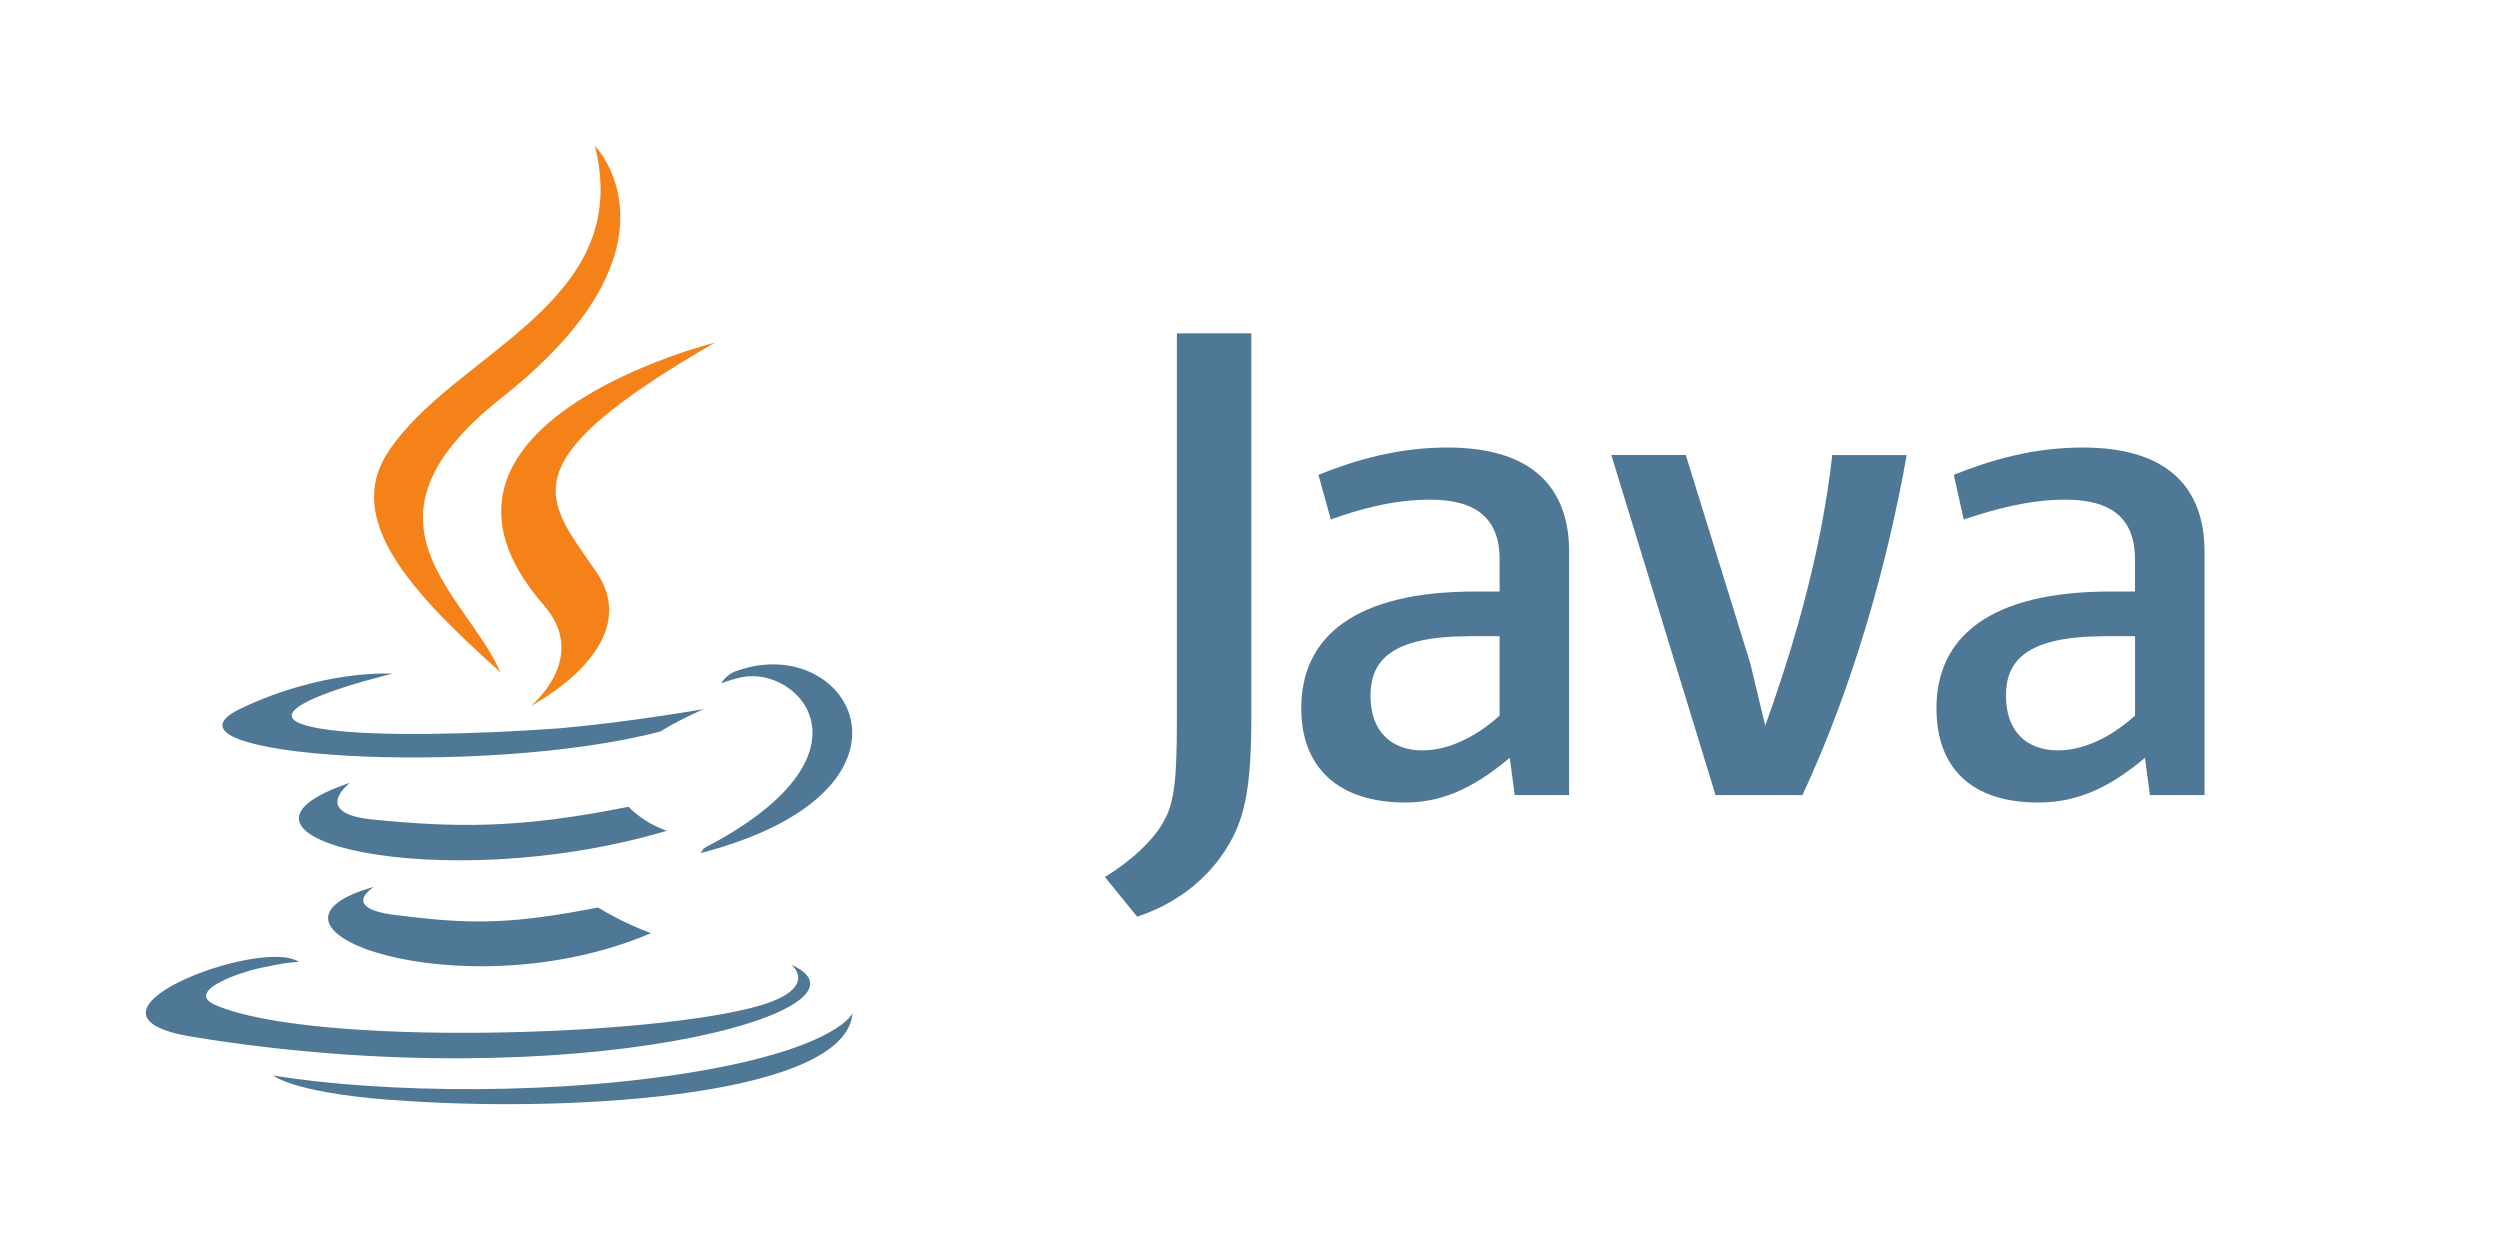
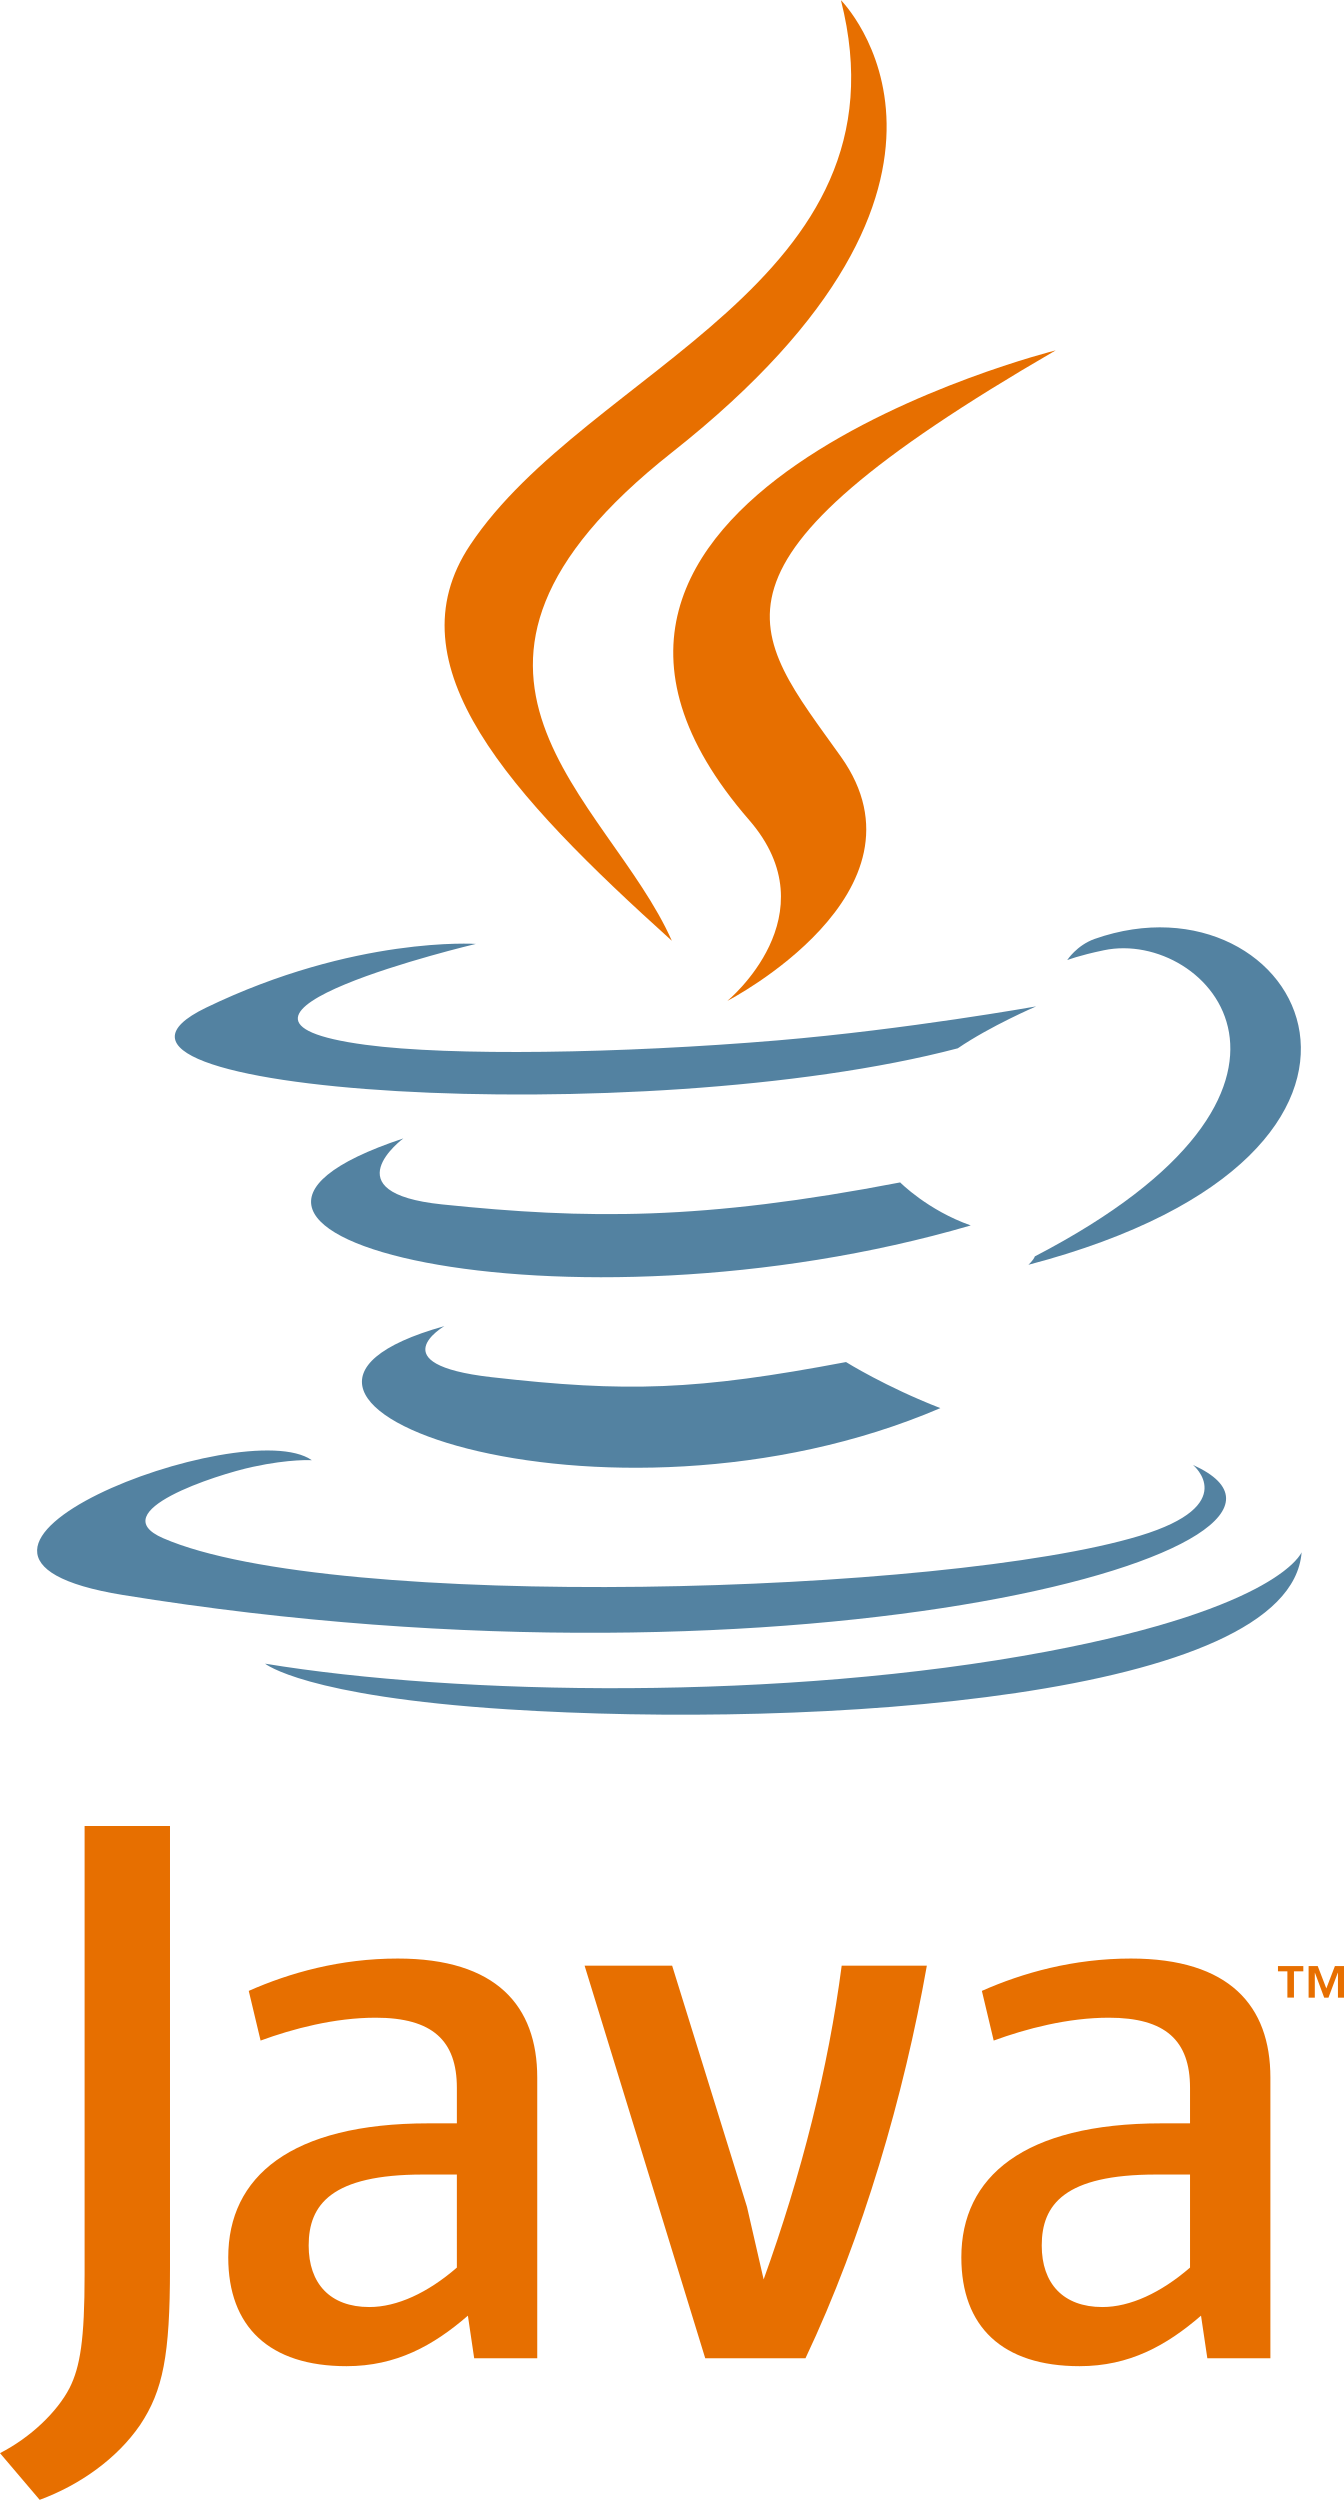
- <svg xmlns="http://www.w3.org/2000/svg" width="120" height="60">
-   <path d="M17.956 42.562s-1.767 1.075 1.23 1.383c3.6.46 5.53.384 9.524-.384 0 0 1.075.69 2.535 1.23-8.987 3.84-20.354-.23-13.288-2.227zm-1.152-4.992s-1.92 1.46 1.075 1.767c3.917.384 7 .46 12.29-.614 0 0 .69.768 1.843 1.152-10.83 3.226-22.966.307-15.208-2.304zm21.2 8.756s1.306 1.075-1.46 1.92c-5.146 1.536-21.583 1.997-26.192 0-1.613-.69 1.46-1.7 2.458-1.843 1-.23 1.536-.23 1.536-.23-1.766-1.23-11.752 2.535-5.07 3.6 18.357 2.995 33.488-1.306 28.726-3.456zM18.8 32.347s-8.372 1.997-2.996 2.688c2.304.307 6.836.23 11.06-.077 3.456-.307 6.913-.922 6.913-.922s-1.23.538-2.074 1.075c-8.526 2.227-24.886 1.23-20.2-1.075 3.994-1.92 7.297-1.7 7.297-1.7zm14.978 8.372c8.602-4.455 4.608-8.756 1.843-8.218-.69.154-1 .307-1 .307s.23-.46.768-.614c5.453-1.92 9.755 5.76-1.767 8.756 0 0 .077-.077.154-.23zM19.646 52.854c8.295.538 20.97-.307 21.276-4.224 0 0-.614 1.536-6.836 2.688-7.066 1.306-15.822 1.152-20.97.307 0 0 1.075.922 6.53 1.23z" fill="#4e7896" />
-   <path d="M28.555 7s4.762 4.84-4.532 12.136c-7.45 5.914-1.7 9.294 0 13.134-4.378-3.917-7.527-7.373-5.377-10.6 3.15-4.762 11.828-7.066 9.908-14.67zm-2.458 22.044c2.227 2.535-.615 4.84-.615 4.84s5.684-2.92 3.072-6.53c-2.38-3.456-4.224-5.146 5.76-10.907 0 0-15.746 3.917-8.218 12.596z" fill="#f58219" />
-   <path d="M75.318 38.162V26.485c0-2.98-1.668-5.004-5.838-5.004-2.383 0-4.41.596-6.196 1.31l.596 2.145c1.31-.477 2.98-.953 4.766-.953 2.264 0 3.336.953 3.336 2.86v1.55H70.8c-5.72 0-8.34 2.145-8.34 5.6 0 2.86 1.787 4.528 5.004 4.528 2.026 0 3.575-.953 5.004-2.145l.238 1.787h2.62zM71.98 34.35c-1.19 1.072-2.502 1.668-3.694 1.668-1.55 0-2.502-.953-2.502-2.62s.953-2.86 4.766-2.86h1.43v3.813zm14.536 3.813h-4.17L77.343 21.84h3.575l3.098 10.01.715 2.98c1.55-4.29 2.74-8.698 3.217-12.987h3.574c-.953 5.362-2.62 11.2-5.004 16.323zm19.302 0V26.485c0-2.98-1.668-5.004-5.84-5.004-2.383 0-4.408.596-6.196 1.31l.477 2.145c1.43-.477 3.098-.953 4.885-.953 2.264 0 3.336.953 3.336 2.86v1.55h-1.19c-5.72 0-8.34 2.145-8.34 5.6 0 2.86 1.668 4.528 4.885 4.528 2.145 0 3.694-.953 5.123-2.145l.238 1.787h2.62zm-3.336-3.813c-1.19 1.072-2.502 1.668-3.694 1.668-1.55 0-2.502-.953-2.502-2.62s.953-2.86 4.766-2.86h1.43v3.813zm-43.728 6.553c-.953 1.43-2.383 2.502-4.17 3.098l-1.55-1.906c1.192-.715 2.383-1.787 2.86-2.74.477-.834.596-2.026.596-4.766V16h3.575v18.35c0 3.694-.358 5.123-1.31 6.553z" fill="#4e7896" />
+ <svg xmlns="http://www.w3.org/2000/svg" width="1344" height="2500" viewBox="6.527 4.399 290.829 540.906">
+   <path d="M285.104 430.945h-2.037v-1.14h5.486v1.14h-2.025v5.688h-1.424v-5.688zm10.942.297h-.032l-2.02 5.393h-.924l-2.006-5.393h-.024v5.393h-1.343v-6.828h1.976l1.86 4.835 1.854-4.835h1.969v6.828h-1.311l.001-5.393z" fill="#e76f00" />
+   <path d="M102.681 291.324s-14.178 8.245 10.09 11.035c29.4 3.354 44.426 2.873 76.825-3.259 0 0 8.518 5.341 20.414 9.967-72.63 31.128-164.376-1.803-107.329-17.743M93.806 250.704s-15.902 11.771 8.384 14.283c31.406 3.24 56.208 3.505 99.125-4.759 0 0 5.937 6.018 15.271 9.309-87.815 25.678-185.624 2.025-122.78-18.833" fill="#5382a1" />
+   <path d="M168.625 181.799c17.896 20.604-4.701 39.146-4.701 39.146s45.439-23.458 24.571-52.833c-19.491-27.395-34.438-41.005 46.479-87.934.001-.001-127.013 31.721-66.349 101.621" fill="#e76f00" />
+   <path d="M264.684 321.369s10.492 8.646-11.555 15.333c-41.923 12.7-174.488 16.535-211.314.507-13.238-5.76 11.587-13.752 19.396-15.429 8.144-1.766 12.798-1.437 12.798-1.437-14.722-10.371-95.157 20.363-40.857 29.166 148.084 24.015 269.944-10.814 231.532-28.14M109.499 208.617s-67.431 16.016-23.879 21.832c18.389 2.462 55.047 1.905 89.192-.956 27.906-2.354 55.928-7.358 55.928-7.358s-9.84 4.214-16.959 9.074c-68.475 18.01-200.756 9.631-162.674-8.79 32.206-15.568 58.392-13.802 58.392-13.802M230.462 276.231c69.608-36.171 37.425-70.932 14.96-66.248-5.506 1.146-7.961 2.139-7.961 2.139s2.045-3.202 5.947-4.588c44.441-15.624 78.619 46.081-14.346 70.521 0 0 1.079-.962 1.4-1.824" fill="#5382a1" />
+   <path d="M188.495 4.399s38.55 38.562-36.563 97.862c-60.233 47.567-13.735 74.689-.025 105.678-35.158-31.723-60.96-59.647-43.65-85.637 25.406-38.151 95.792-56.648 80.238-117.903" fill="#e76f00" />
+   <path d="M116.339 374.246c66.815 4.277 169.417-2.373 171.846-33.987 0 0-4.67 11.984-55.219 21.503-57.027 10.731-127.364 9.479-169.081 2.601.002-.002 8.541 7.067 52.454 9.883" fill="#5382a1" />
+   <path d="M105.389 495.049c-6.303 5.467-12.96 8.536-18.934 8.536-8.527 0-13.134-5.113-13.134-13.314 0-8.871 4.937-15.357 24.739-15.357h7.328l.001 20.135m17.392 19.623V453.93c0-15.518-8.85-25.756-30.188-25.756-12.457 0-23.369 3.076-32.238 6.999l2.56 10.752c6.983-2.563 16.022-4.949 24.894-4.949 12.292 0 17.58 4.949 17.58 15.181v7.678h-6.135c-29.865 0-43.337 11.593-43.337 28.993 0 15.018 8.878 23.554 25.594 23.554 10.745 0 18.766-4.437 26.264-10.929l1.361 9.221 13.645-.002zM180.824 514.672h-21.691l-26.106-84.96h18.944l16.198 52.199 3.601 15.699c8.195-22.698 13.992-45.726 16.891-67.898h18.427c-4.938 27.976-13.822 58.684-26.264 84.96M264.038 495.049c-6.315 5.467-12.983 8.536-18.958 8.536-8.512 0-13.131-5.113-13.131-13.314 0-8.871 4.947-15.357 24.748-15.357h7.341v20.135m17.39 19.623V453.93c0-15.518-8.871-25.756-30.186-25.756-12.465 0-23.381 3.076-32.246 6.999l2.557 10.752c6.985-2.563 16.041-4.949 24.906-4.949 12.283 0 17.579 4.949 17.579 15.181v7.678h-6.146c-29.873 0-43.34 11.593-43.34 28.993 0 15.018 8.871 23.554 25.584 23.554 10.752 0 18.77-4.437 26.28-10.929l1.366 9.221 13.646-.002zM36.847 529.099c-4.958 7.239-12.966 12.966-21.733 16.206L6.527 535.2c6.673-3.424 12.396-8.954 15.055-14.104 2.3-4.581 3.252-10.485 3.252-24.604v-96.995h18.478v95.666c-.001 18.875-1.51 26.5-6.465 33.936" fill="#e76f00" />
</svg>
